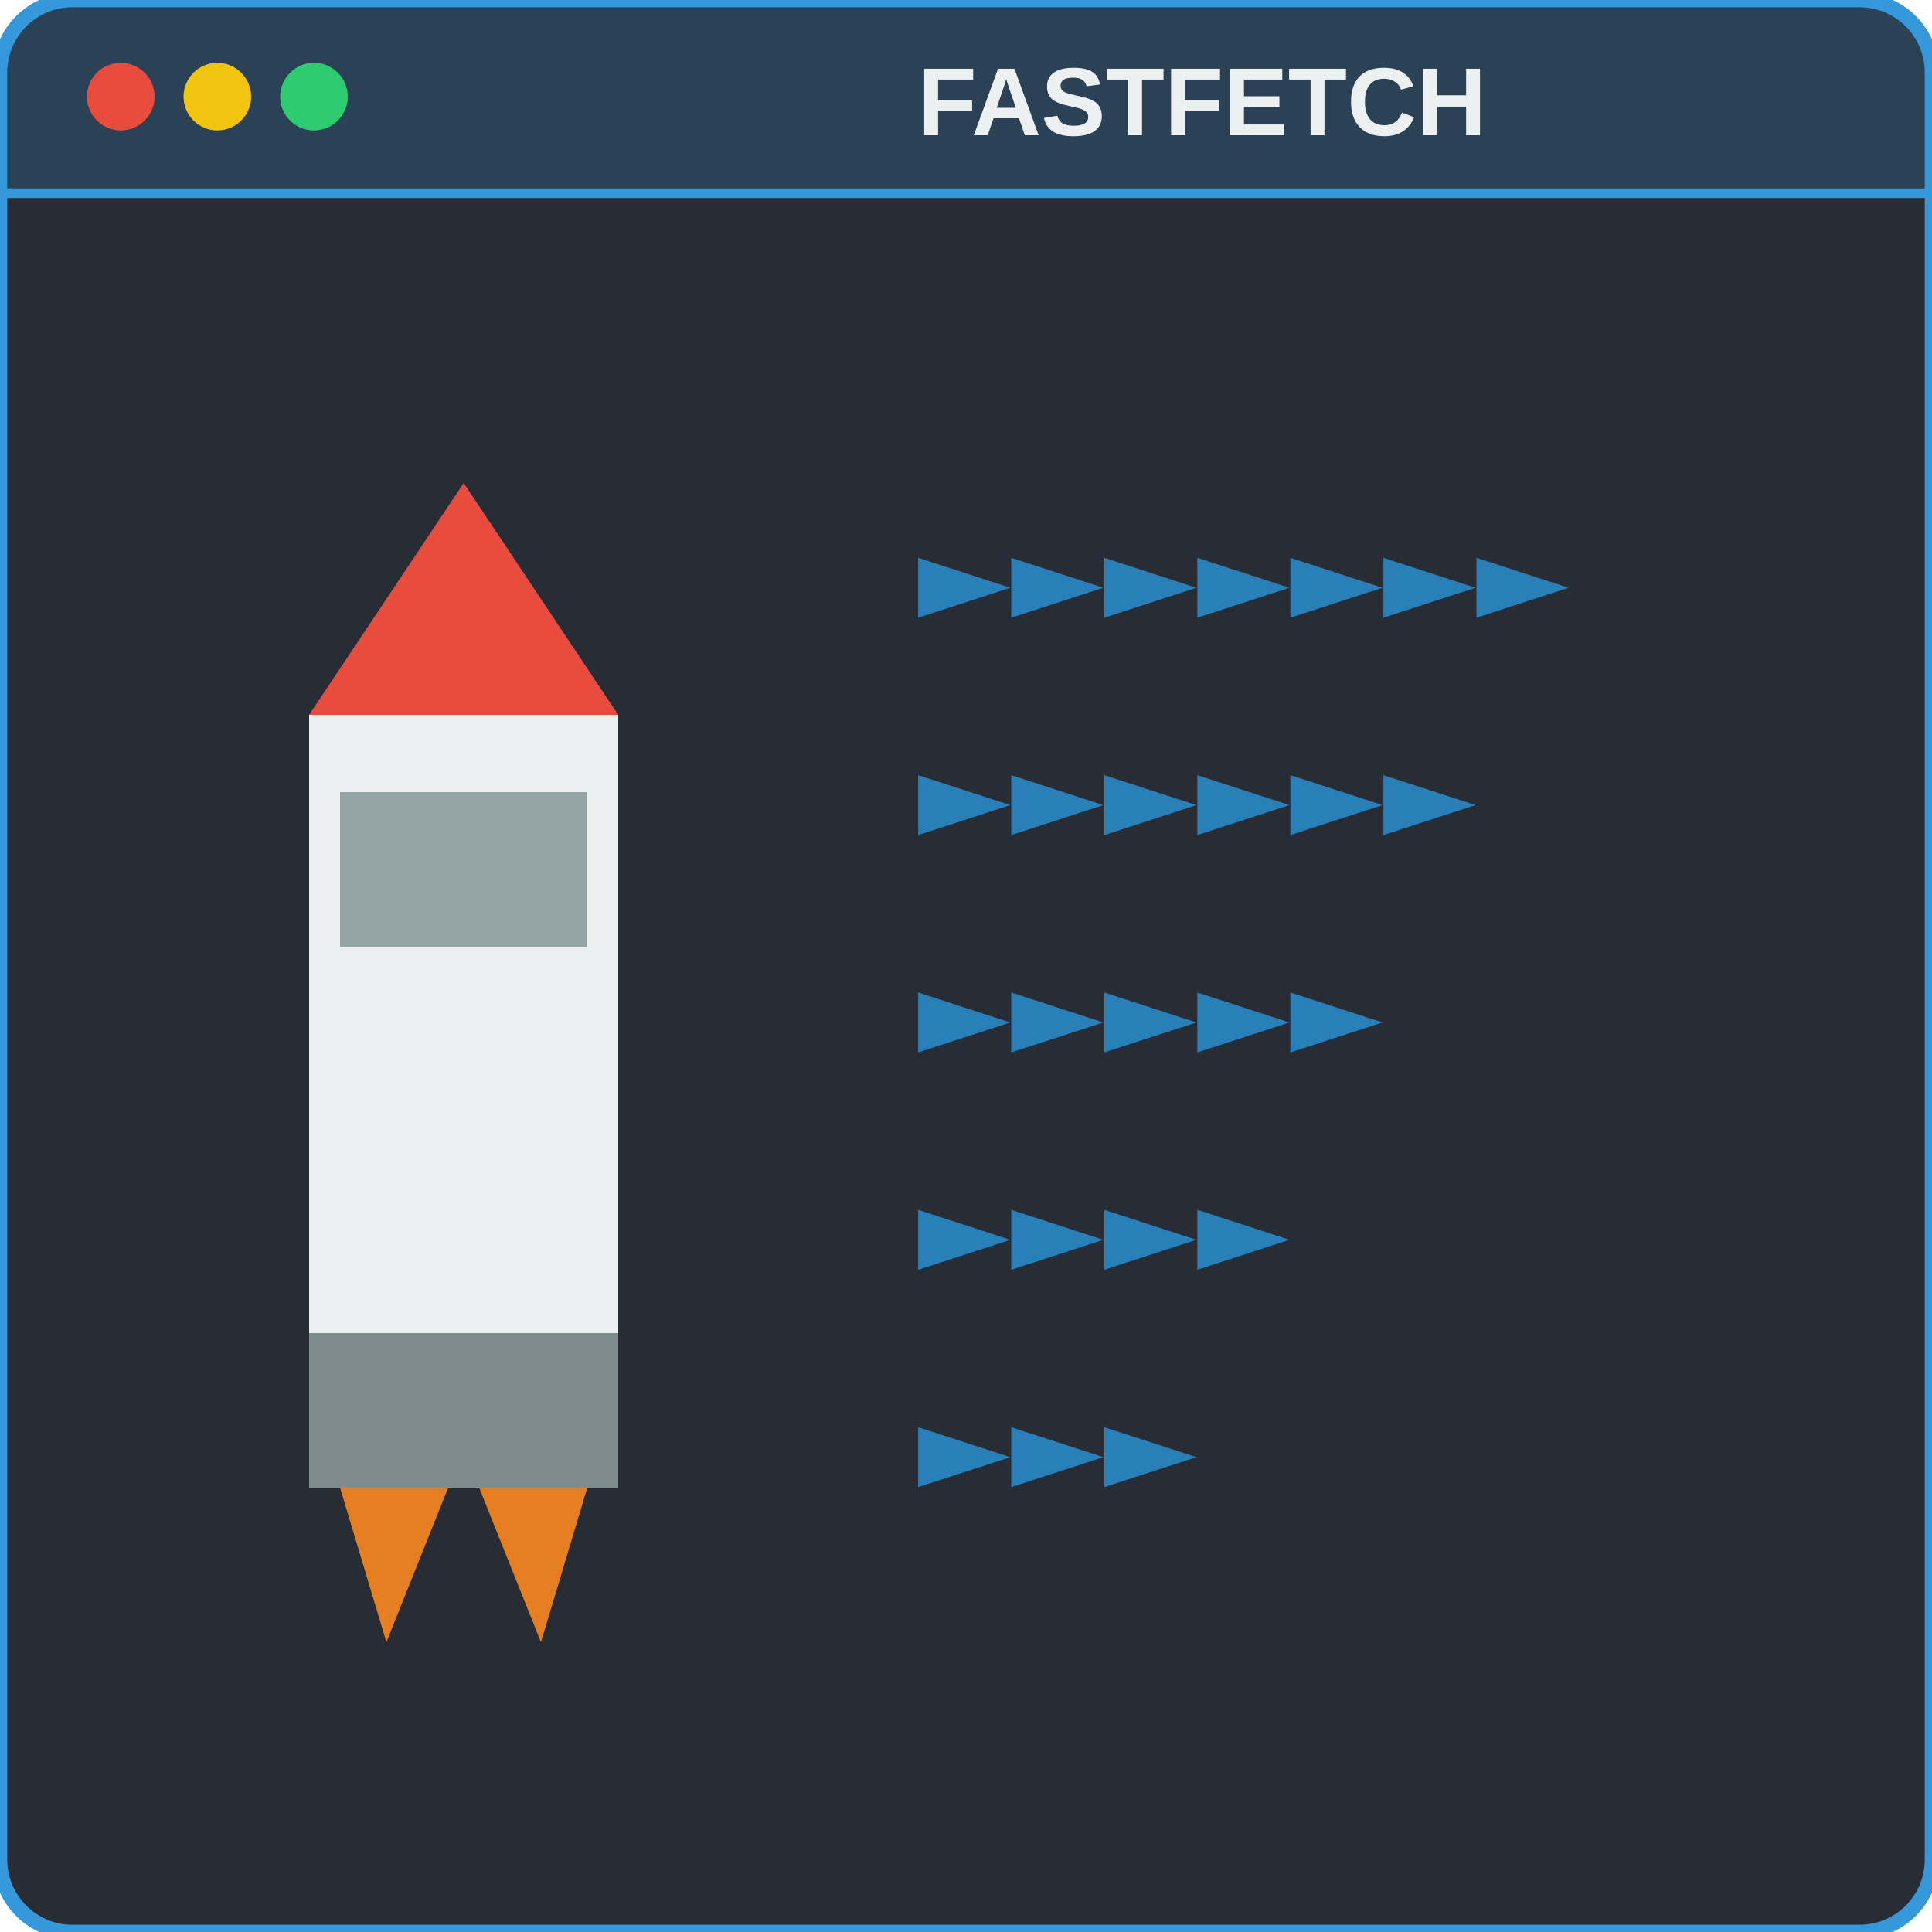
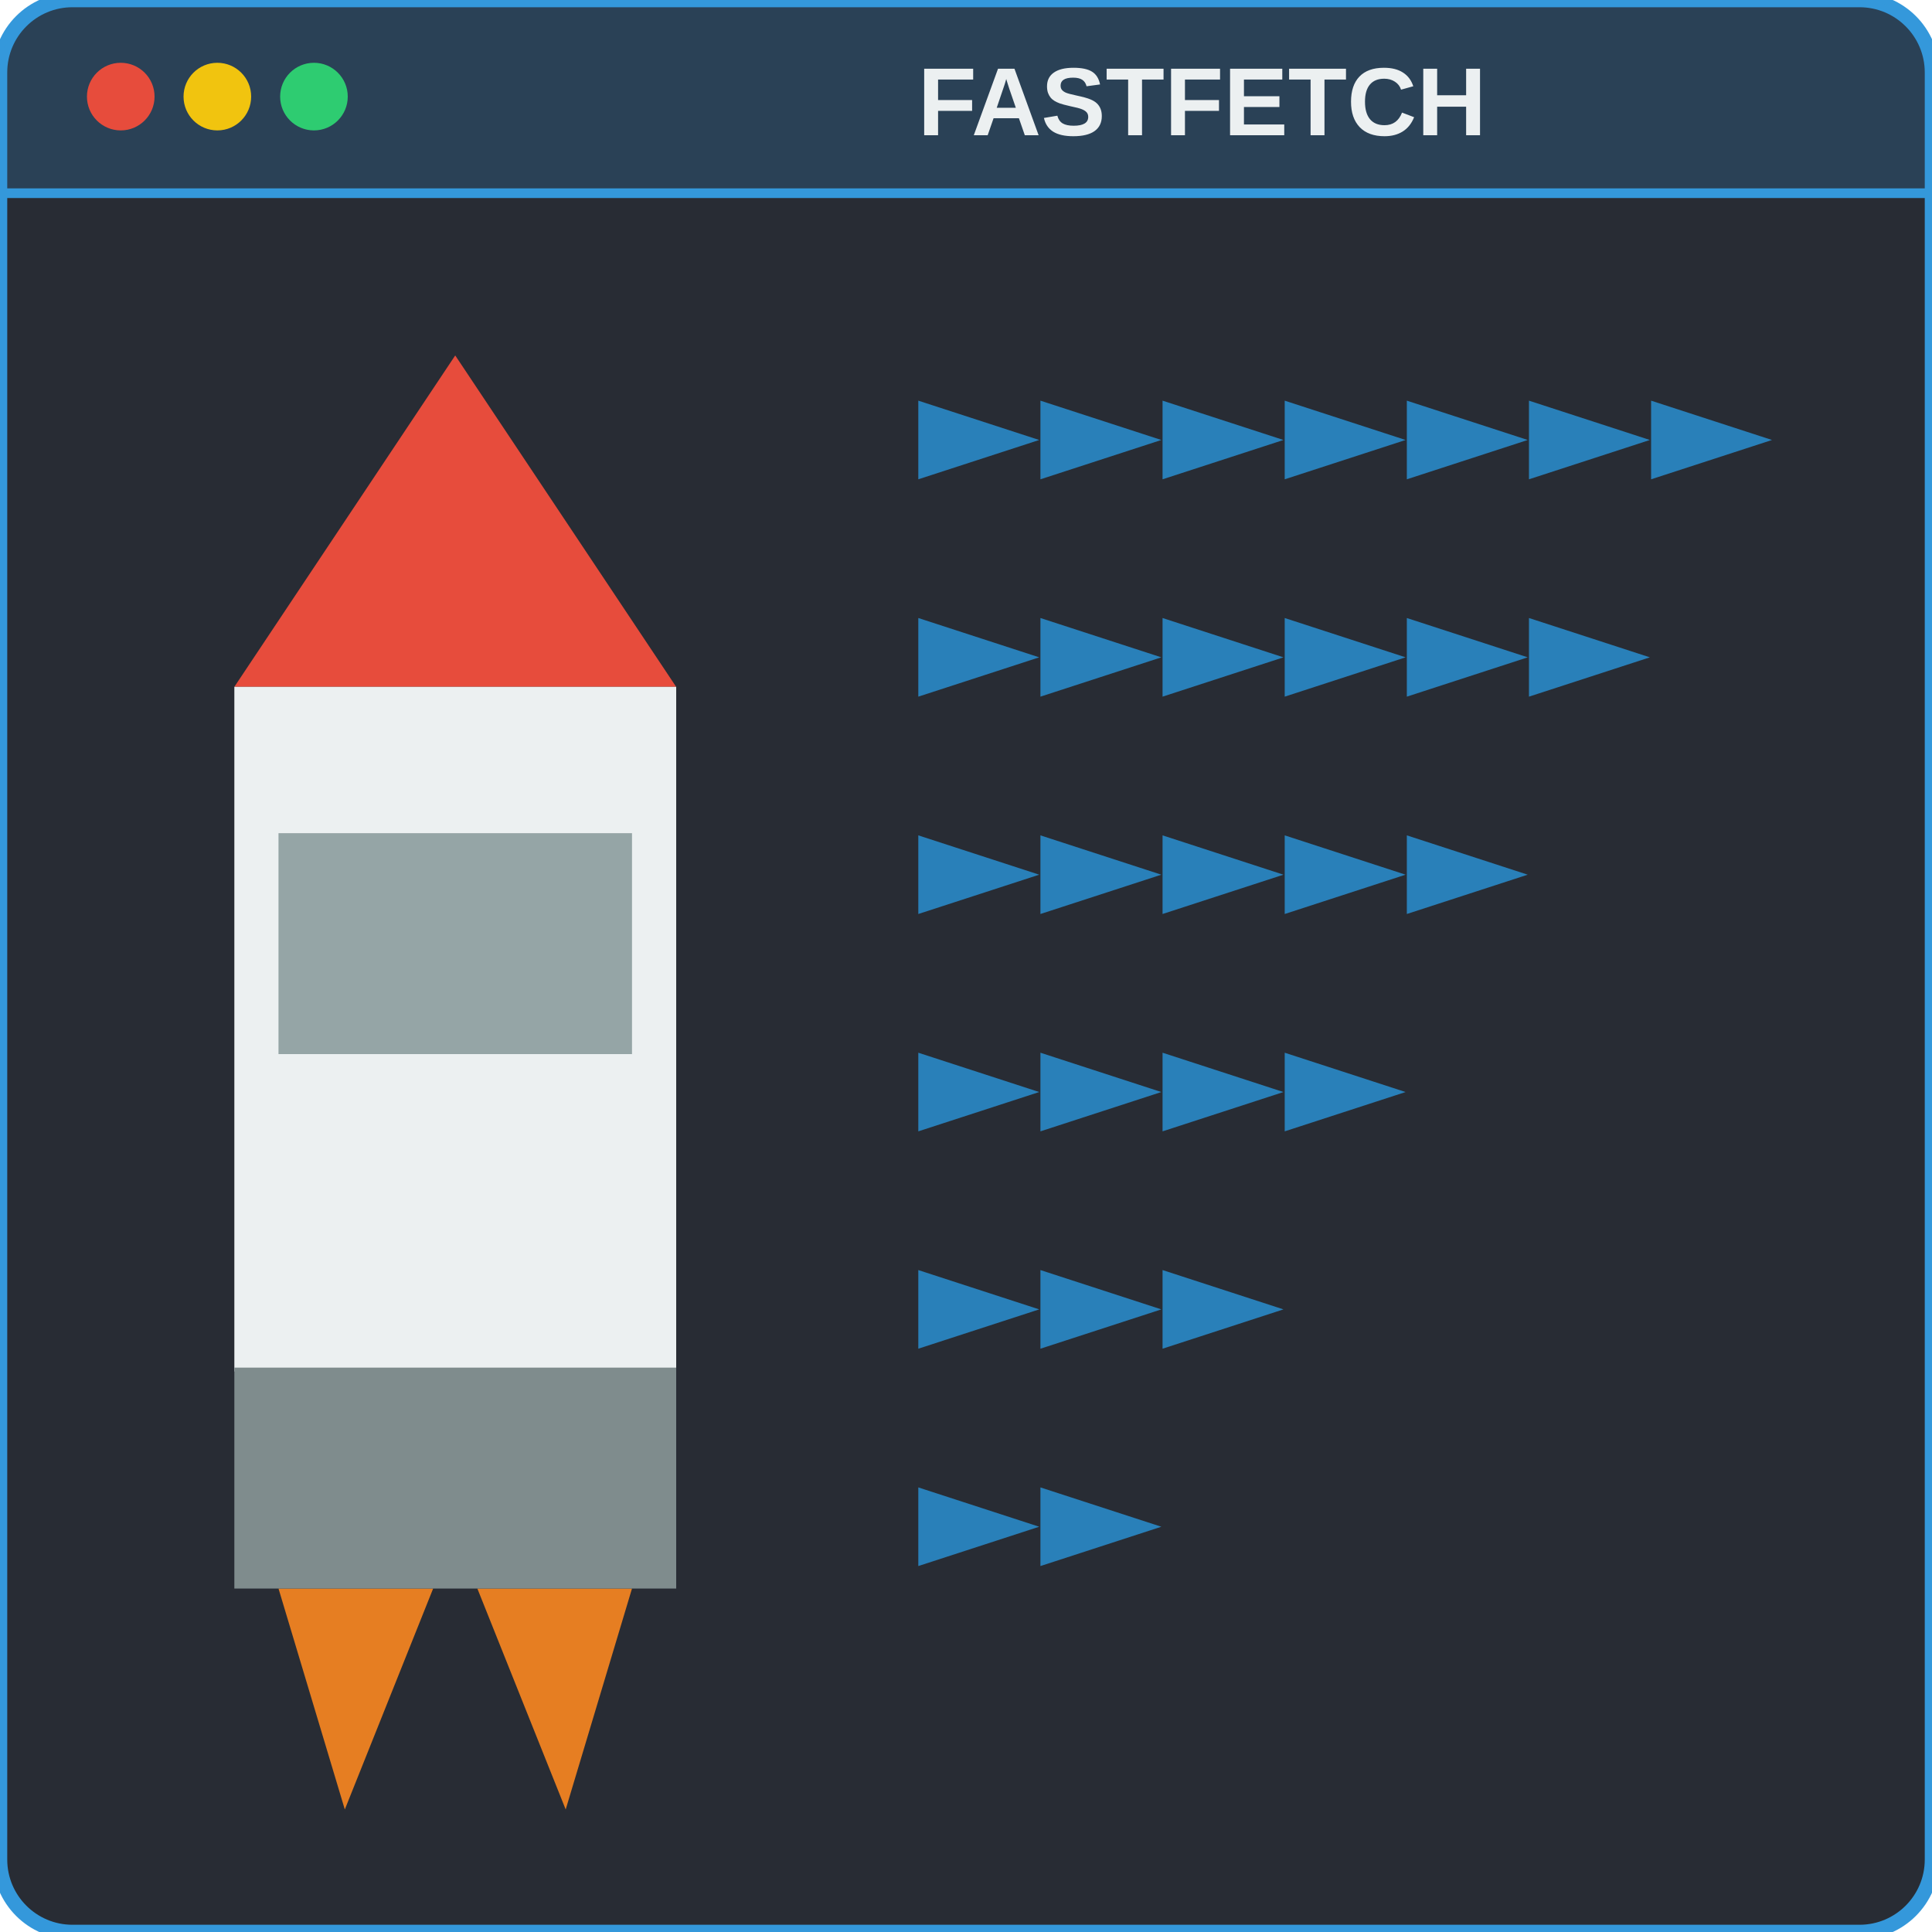
<svg xmlns="http://www.w3.org/2000/svg" width="400" height="400" viewBox="0 0 400 400">
  <rect x="0" y="0" width="400" height="400" rx="15" ry="15" fill="#282c34" stroke="#3498db" stroke-width="3" />
-   <path d="M15,0 h370 a15,15 0 0 1 15,15 v25 h-400 v-25 a15,15 0 0 1 15,-15 z" fill="#3498db" opacity="0.2" />
-   <text x="190" y="28" font-family="Arial, sans-serif" font-size="20" font-weight="bold" fill="#ecf0f1">FASTFETCH</text>
-   <circle cx="25" cy="20" r="7" fill="#e74c3c" />
-   <circle cx="45" cy="20" r="7" fill="#f1c40f" />
-   <circle cx="65" cy="20" r="7" fill="#2ecc71" />
-   <line x1="0" y1="40" x2="400" y2="40" stroke="#3498db" stroke-width="2" />
  <g>
-     <g transform="translate(0, 100) scale(3.2)">
-       <path d="M30,0 L40,15 L20,15 Z" fill="#e74c3c" />
-       <rect x="20" y="15" width="20" height="40" fill="#ecf0f1" />
-       <rect x="22" y="20" width="16" height="10" fill="#95a5a6" />
-       <path d="M20,55 L20,65 L40,65 L40,55 Z" fill="#7f8c8d" />
-       <path d="M22,65 L25,75 L29,65 Z" fill="#e67e22" />
-       <path d="M31,65 L35,75 L38,65 Z" fill="#e67e22" />
-     </g>
-     <g transform="translate(-30, 0)" fill="#3498db">
-       <text x="220" y="130" font-family="monospace" font-size="32" fill="#2980b9">►►►►►►►</text>
-       <text x="220" y="175" font-family="monospace" font-size="32" fill="#2980b9">►►►►►►</text>
-       <text x="220" y="220" font-family="monospace" font-size="32" fill="#2980b9">►►►►►</text>
-       <text x="220" y="265" font-family="monospace" font-size="32" fill="#2980b9">►►►►</text>
-       <text x="220" y="310" font-family="monospace" font-size="32" fill="#2980b9">►►►</text>
-     </g>
+     <path d="M15,0 h370 a15,15 0 0 1 15,15 v25 h-400 v-25 a15,15 0 0 1 15,-15 z" fill="#3498db" opacity="0.2" />
+     <text x="190" y="28" font-family="Arial, sans-serif" font-size="20" font-weight="bold" fill="#ecf0f1">FASTFETCH</text>
+     <circle cx="25" cy="20" r="7" fill="#e74c3c" />
+     <circle cx="45" cy="20" r="7" fill="#f1c40f" />
+     <circle cx="65" cy="20" r="7" fill="#2ecc71" />
+     <line x1="0" y1="40" x2="400" y2="40" stroke="#3498db" stroke-width="2" />
+   </g>
+   <g>
+     <path d="M94.25,73.59 L139.99,142.20 L48.52,142.20 Z" fill="#e74c3c" />
+     <rect x="48.52" y="142.20" width="91.48" height="141.75" fill="#ecf0f1" />
+     <rect x="57.66" y="172.50" width="73.19" height="45.74" fill="#95a5a6" />
+     <path d="M57.66,328.89 L71.39,374.63 L89.68,328.89 Z" fill="#e67e22" />
+     <path d="M98.83,328.89 L117.12,374.63 L130.85,328.89 Z" fill="#e67e22" />
+     <rect x="48.52" y="283.15" width="91.48" height="45.74" fill="#7f8c8d" />
+   </g>
+   <g font-family="monospace" font-size="42" fill="#2980b9" transform="translate(190, 102)">
+     <text y="0">►►►►►►►</text>
+     <text y="45">►►►►►►</text>
+     <text y="90">►►►►►</text>
+     <text y="135">►►►►</text>
+     <text y="180">►►►</text>
+     <text y="225">►►</text>
  </g>
</svg>
